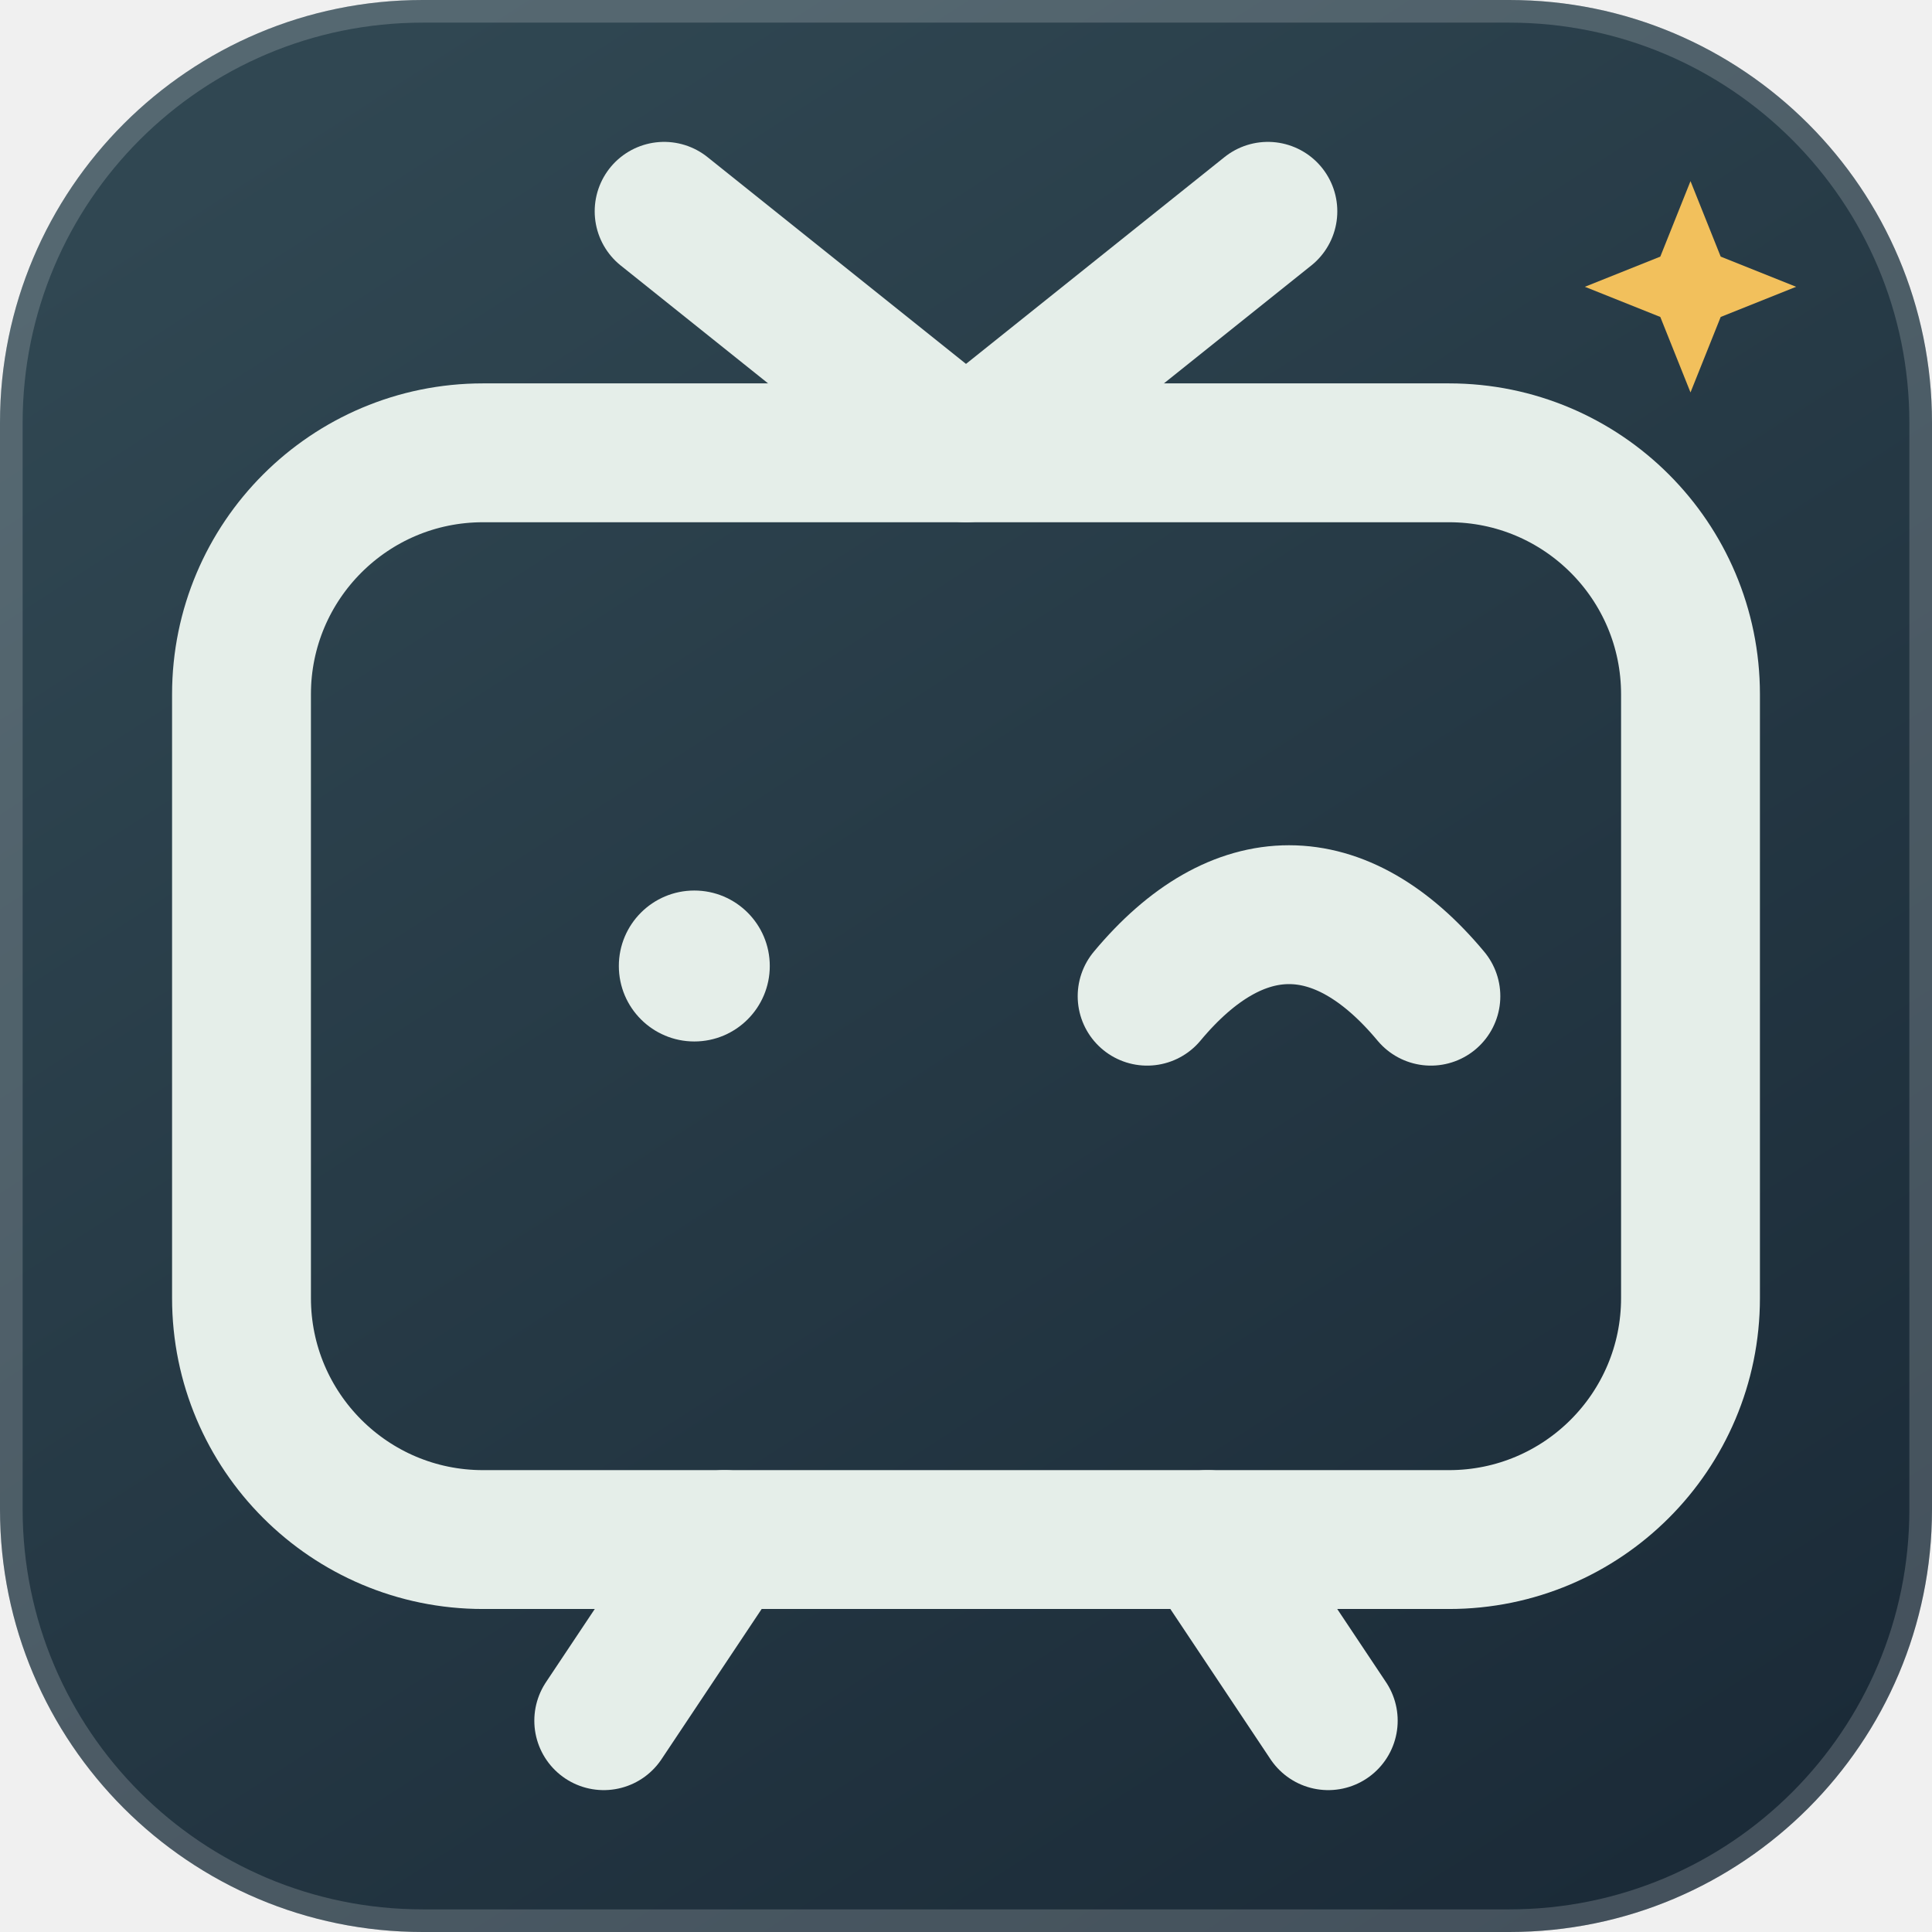
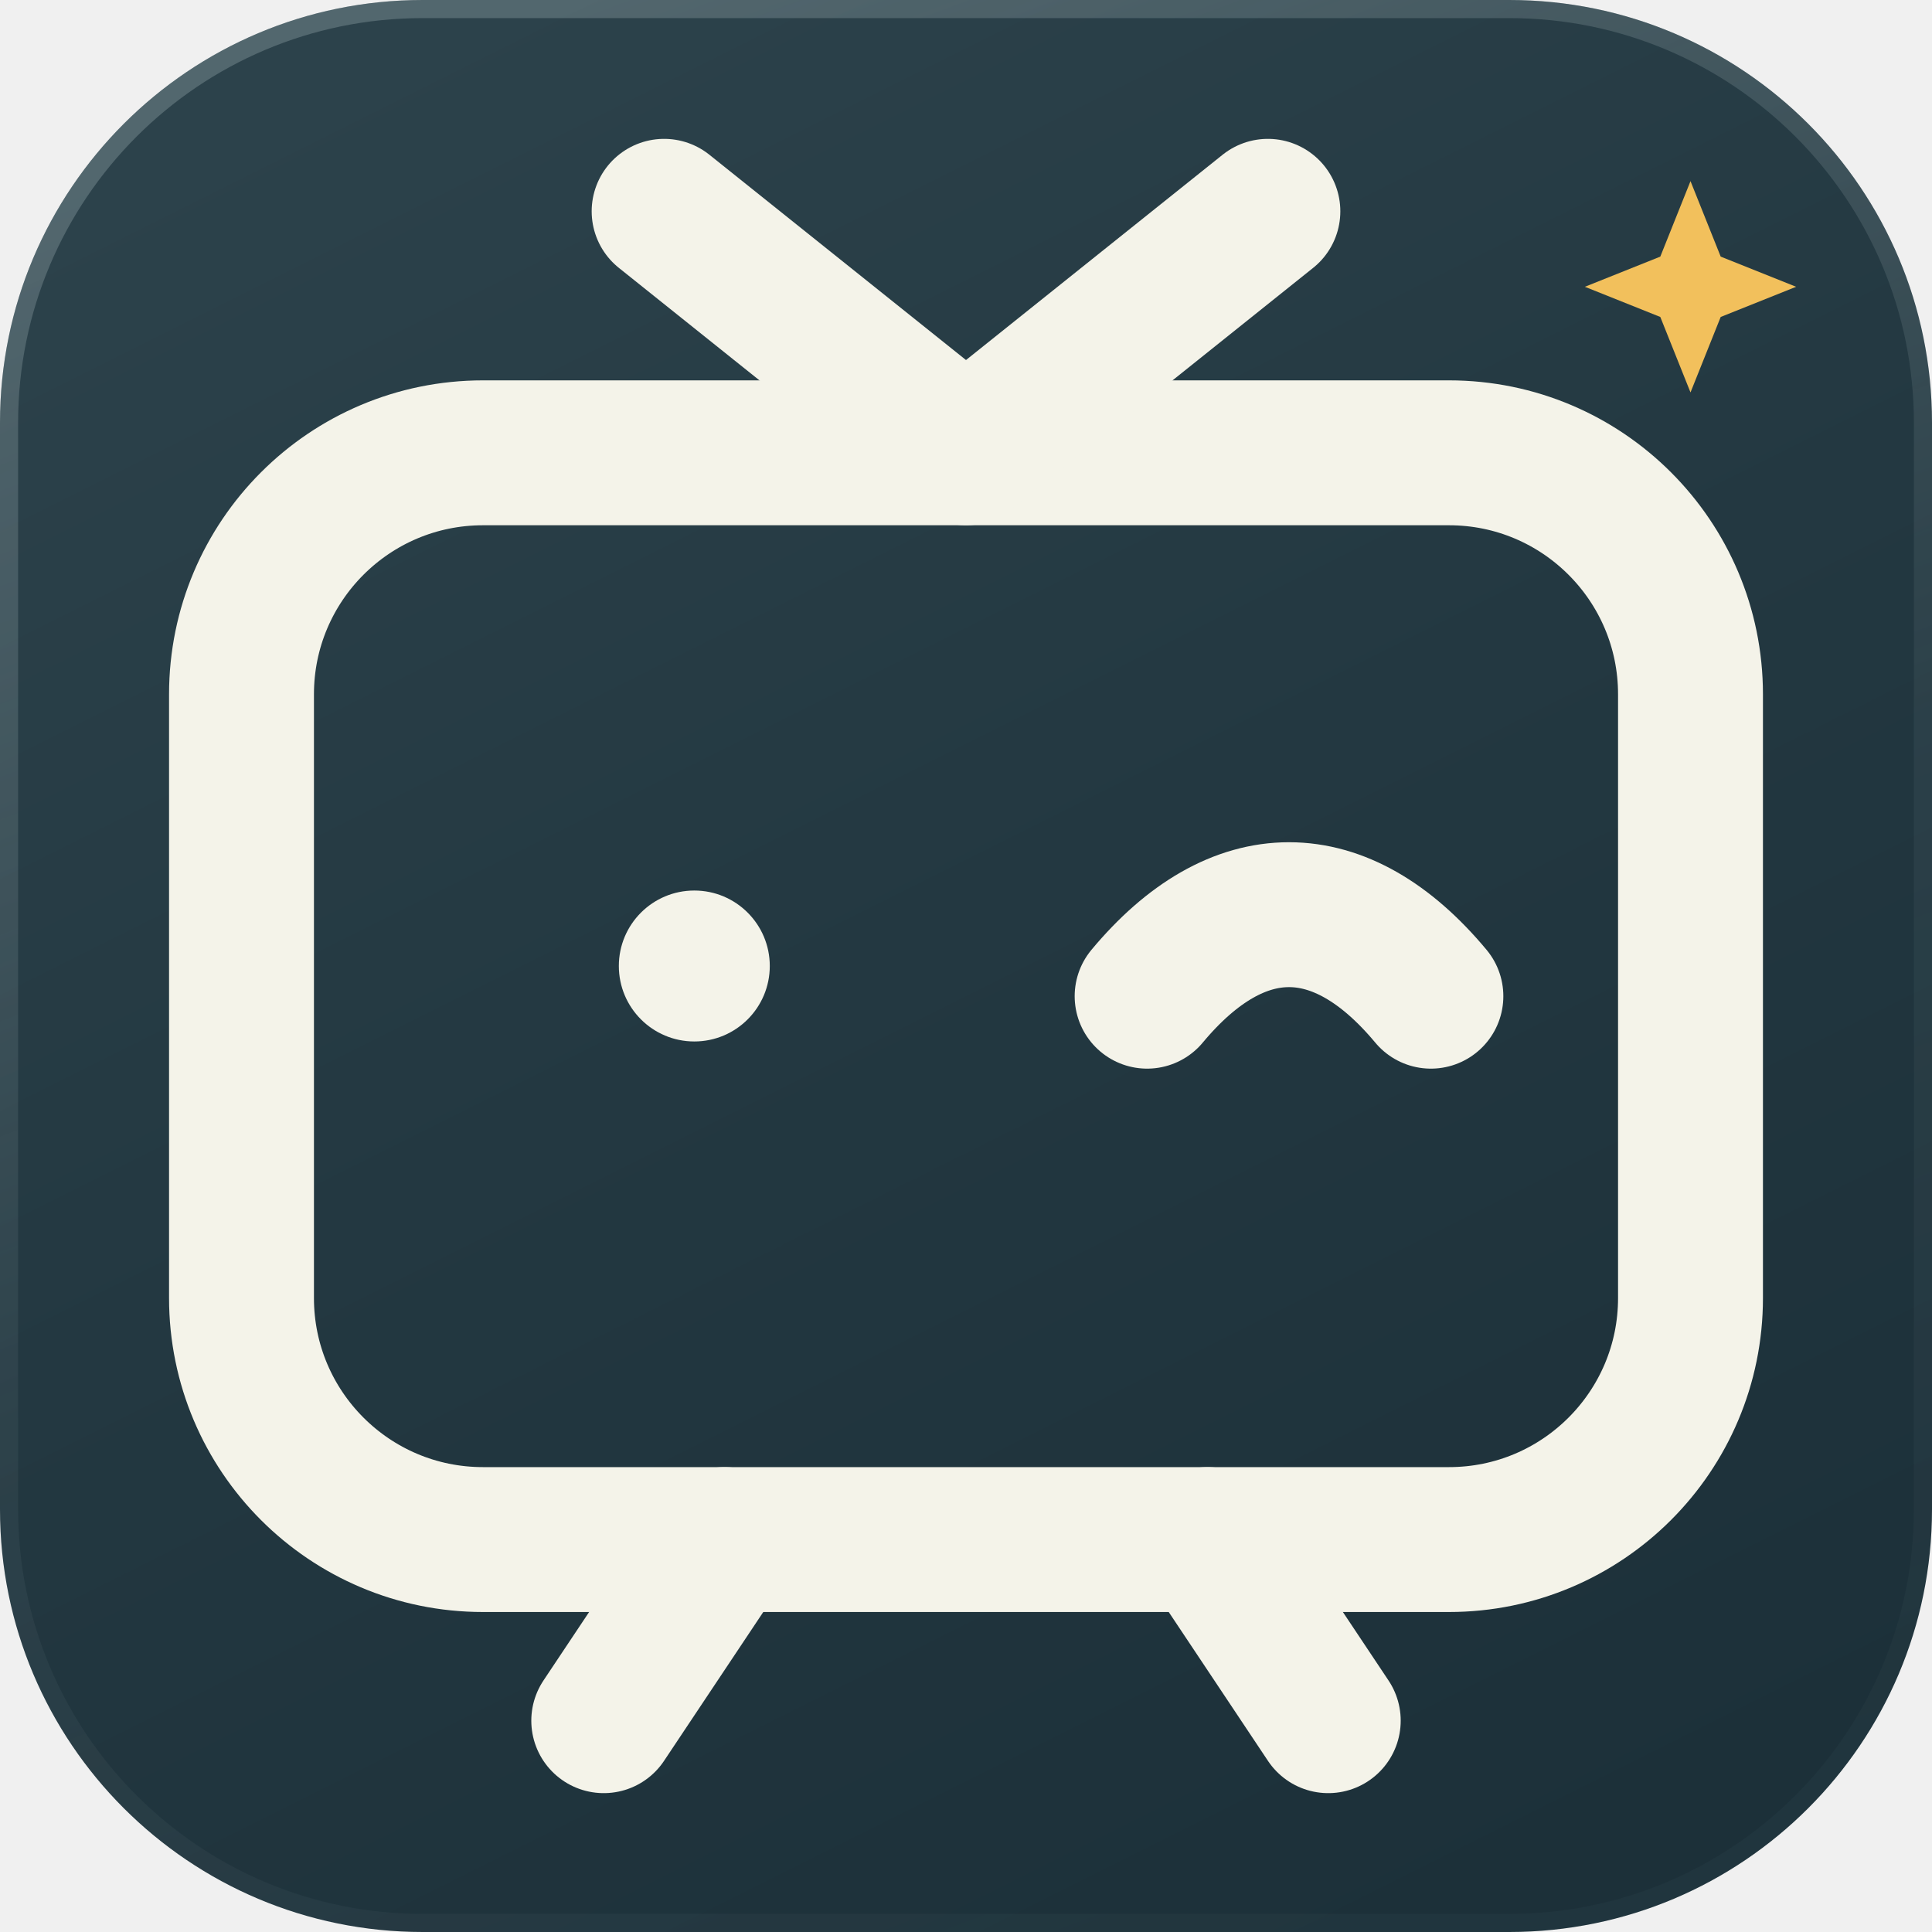
<svg xmlns="http://www.w3.org/2000/svg" width="1024" height="1024" viewBox="0 0 128 128" fill="none">
  <defs>
-     <linearGradient id="tile" x1="24" y1="4" x2="104" y2="128" gradientUnits="userSpaceOnUse">
-       <stop stop-color="#304752" />
-       <stop offset="1" stop-color="#1b2b38" />
+     <linearGradient id="tile" x1="32" y1="0" x2="96" y2="128" gradientUnits="userSpaceOnUse">
+       <stop stop-color="#2c424b" />
+       <stop offset=".48" stop-color="#233841" />
+       <stop offset="1" stop-color="#1c3039" />
+     </linearGradient>
+     <linearGradient id="edge" x1="40" y1="0" x2="88" y2="128" gradientUnits="userSpaceOnUse">
+       <stop stop-color="#d8e7e8" stop-opacity=".22" />
+       <stop offset=".55" stop-color="#d8e7e8" stop-opacity=".055" />
+       <stop offset="1" stop-color="#d8e7e8" stop-opacity=".025" />
    </linearGradient>
  </defs>
  <style>@media(max-width:24px){.mascot{stroke-width:2.7}.sparkle,.rim{display:none}.eye{r:1.5}}</style>
  <rect width="128" height="128" rx="28" fill="url(#tile)" />
-   <rect class="rim" x=".75" y=".75" width="126.5" height="126.5" rx="27.25" stroke="#ffffff" stroke-width="1.5" stroke-opacity=".18" />
-   <g class="mascot" transform="translate(0 -2) scale(4)" stroke="#e5eee9" stroke-width="2.3" stroke-linecap="round" stroke-linejoin="round">
+   <rect class="rim" x=".6" y=".6" width="126.8" height="126.8" rx="27.4" stroke="url(#edge)" stroke-width="1.2" />
+   <g class="mascot" transform="translate(0 -2) scale(4)" stroke="#f4f3e9" stroke-width="2.4" stroke-linecap="round" stroke-linejoin="round">
    <rect x="4" y="8" width="24" height="18" rx="4" />
    <path d="m11 4 5 4 5-4" />
    <path d="M10 29l2-3m10 3-2-3" />
-     <circle class="eye" cx="11.5" cy="16.5" r="1.25" fill="#e5eee9" stroke="none" />
+     <circle class="eye" cx="11.5" cy="16.5" r="1.25" fill="#f4f3e9" stroke="none" />
    <path d="M19 17c1.5-1.8 3.2-1.8 4.7 0" />
  </g>
  <path class="sparkle" d="m112 12 2 5 5 2-5 2-2 5-2-5-5-2 5-2Z" fill="#f2c05c" />
</svg>
